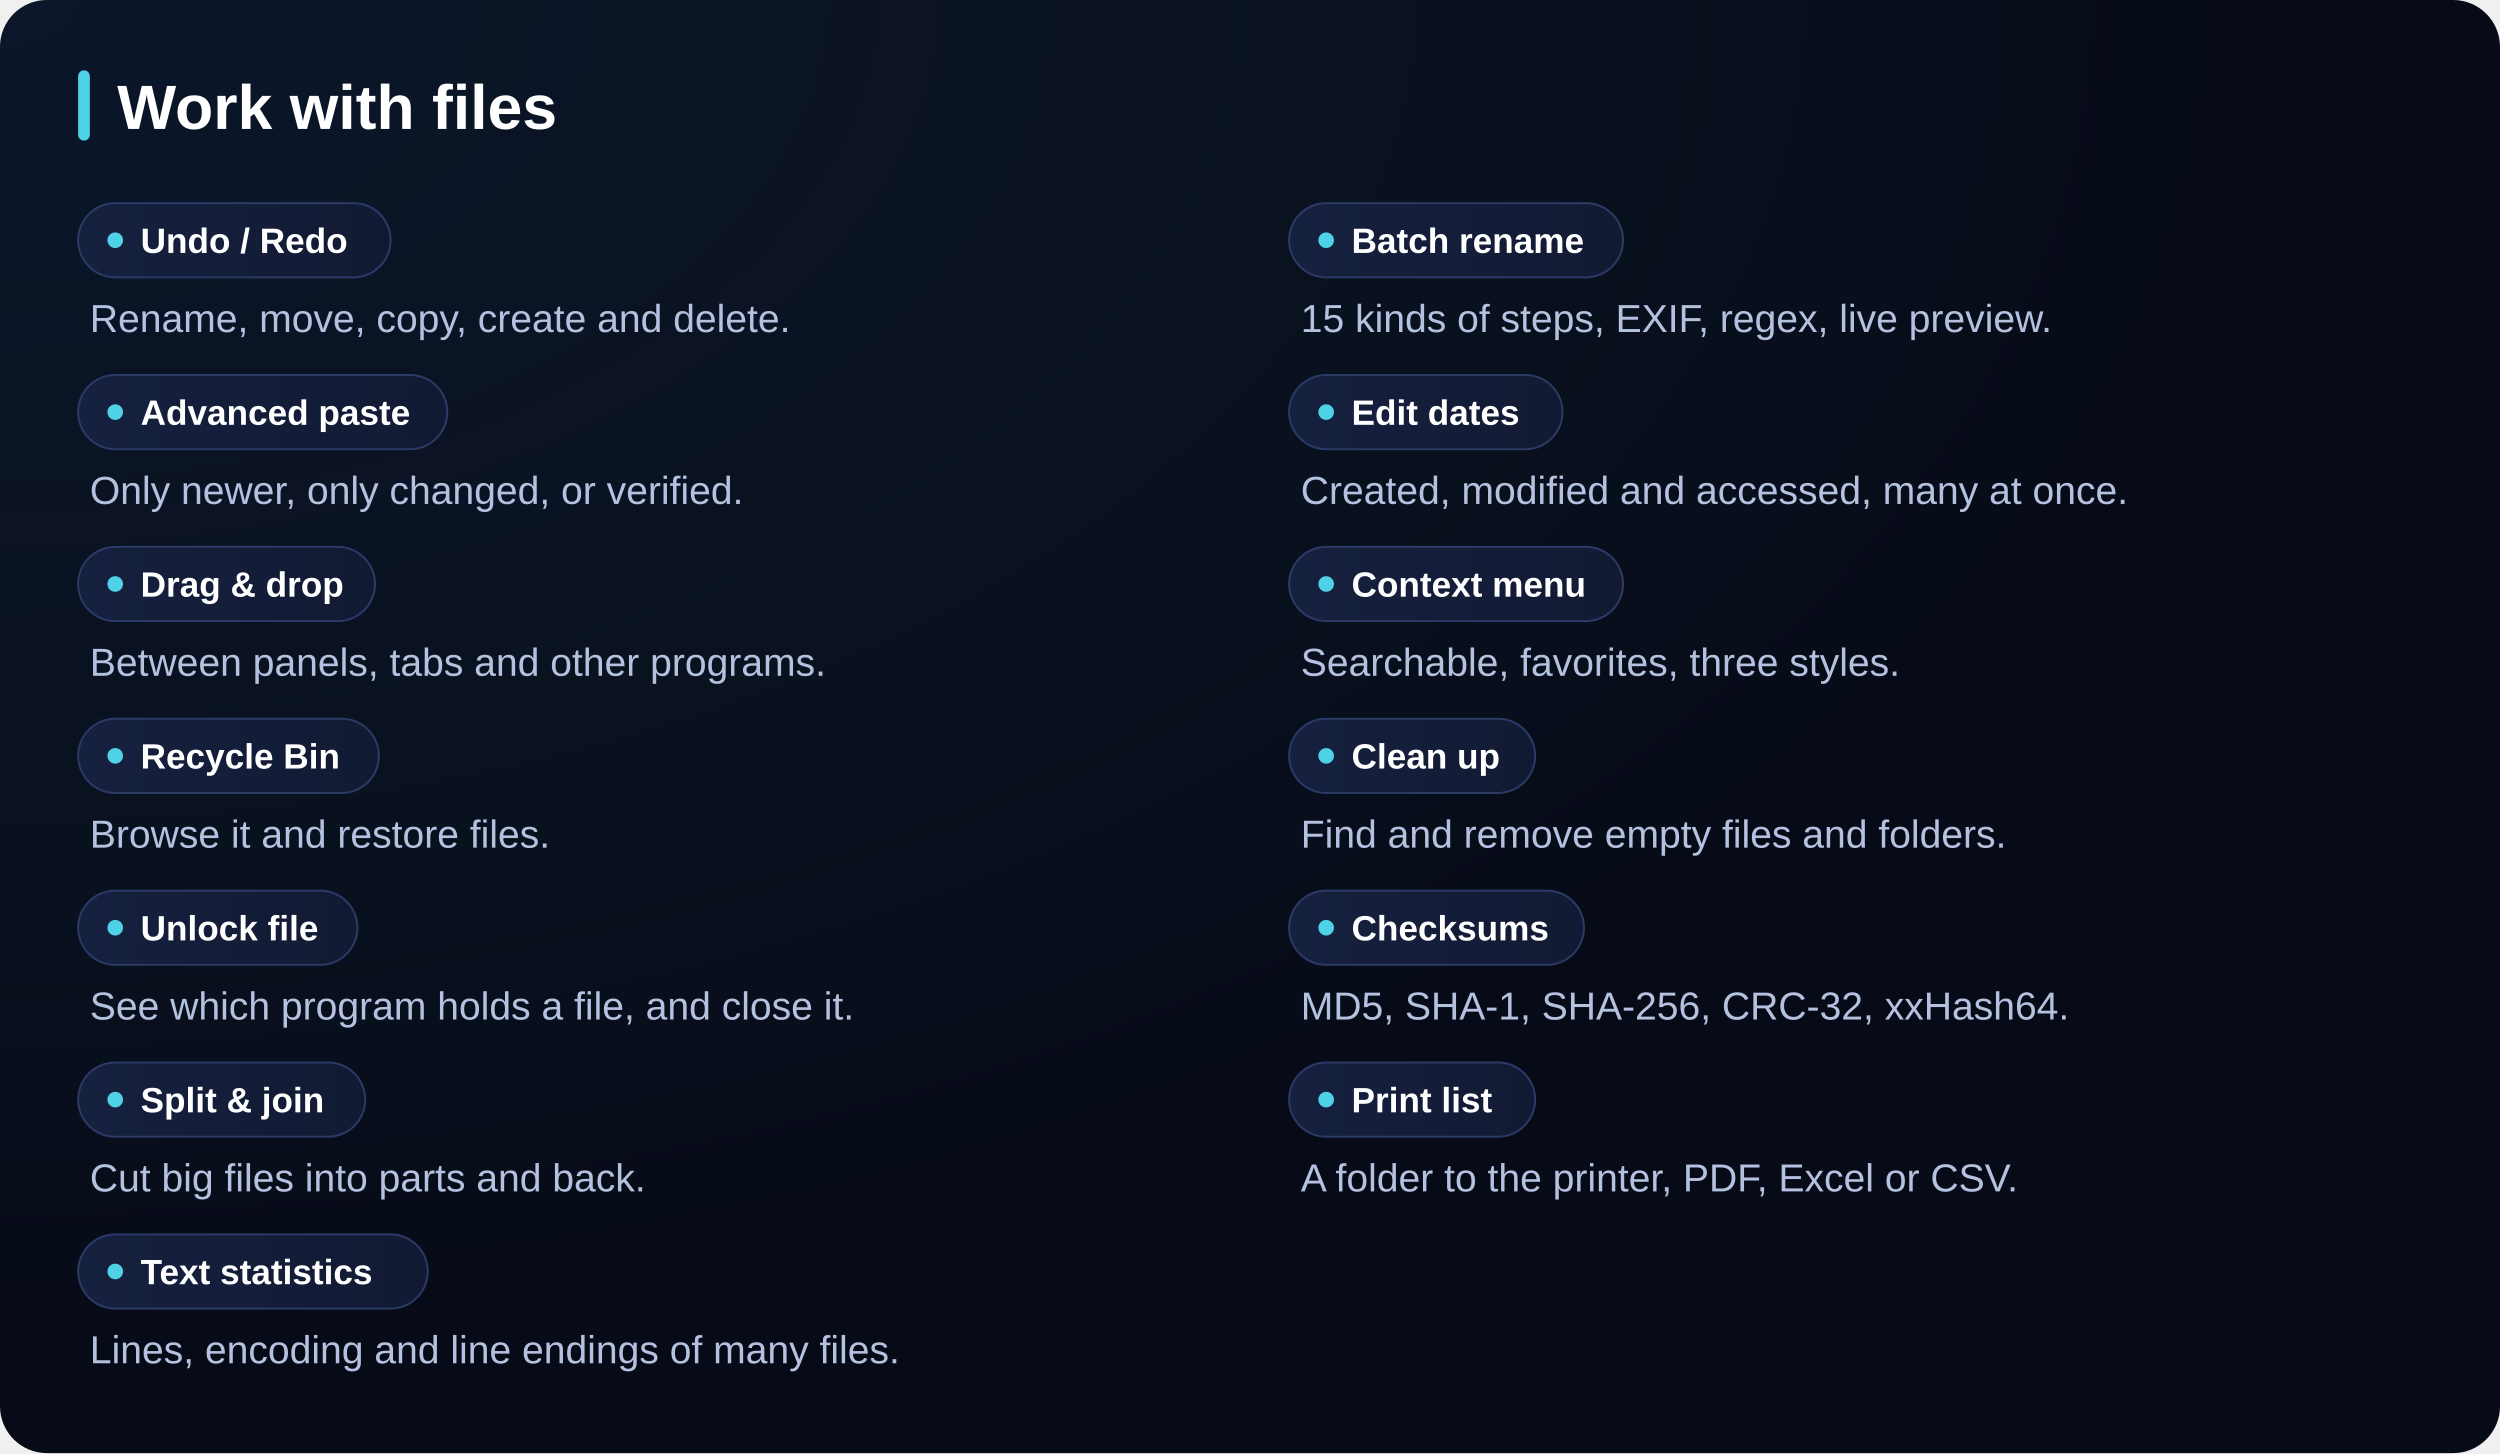
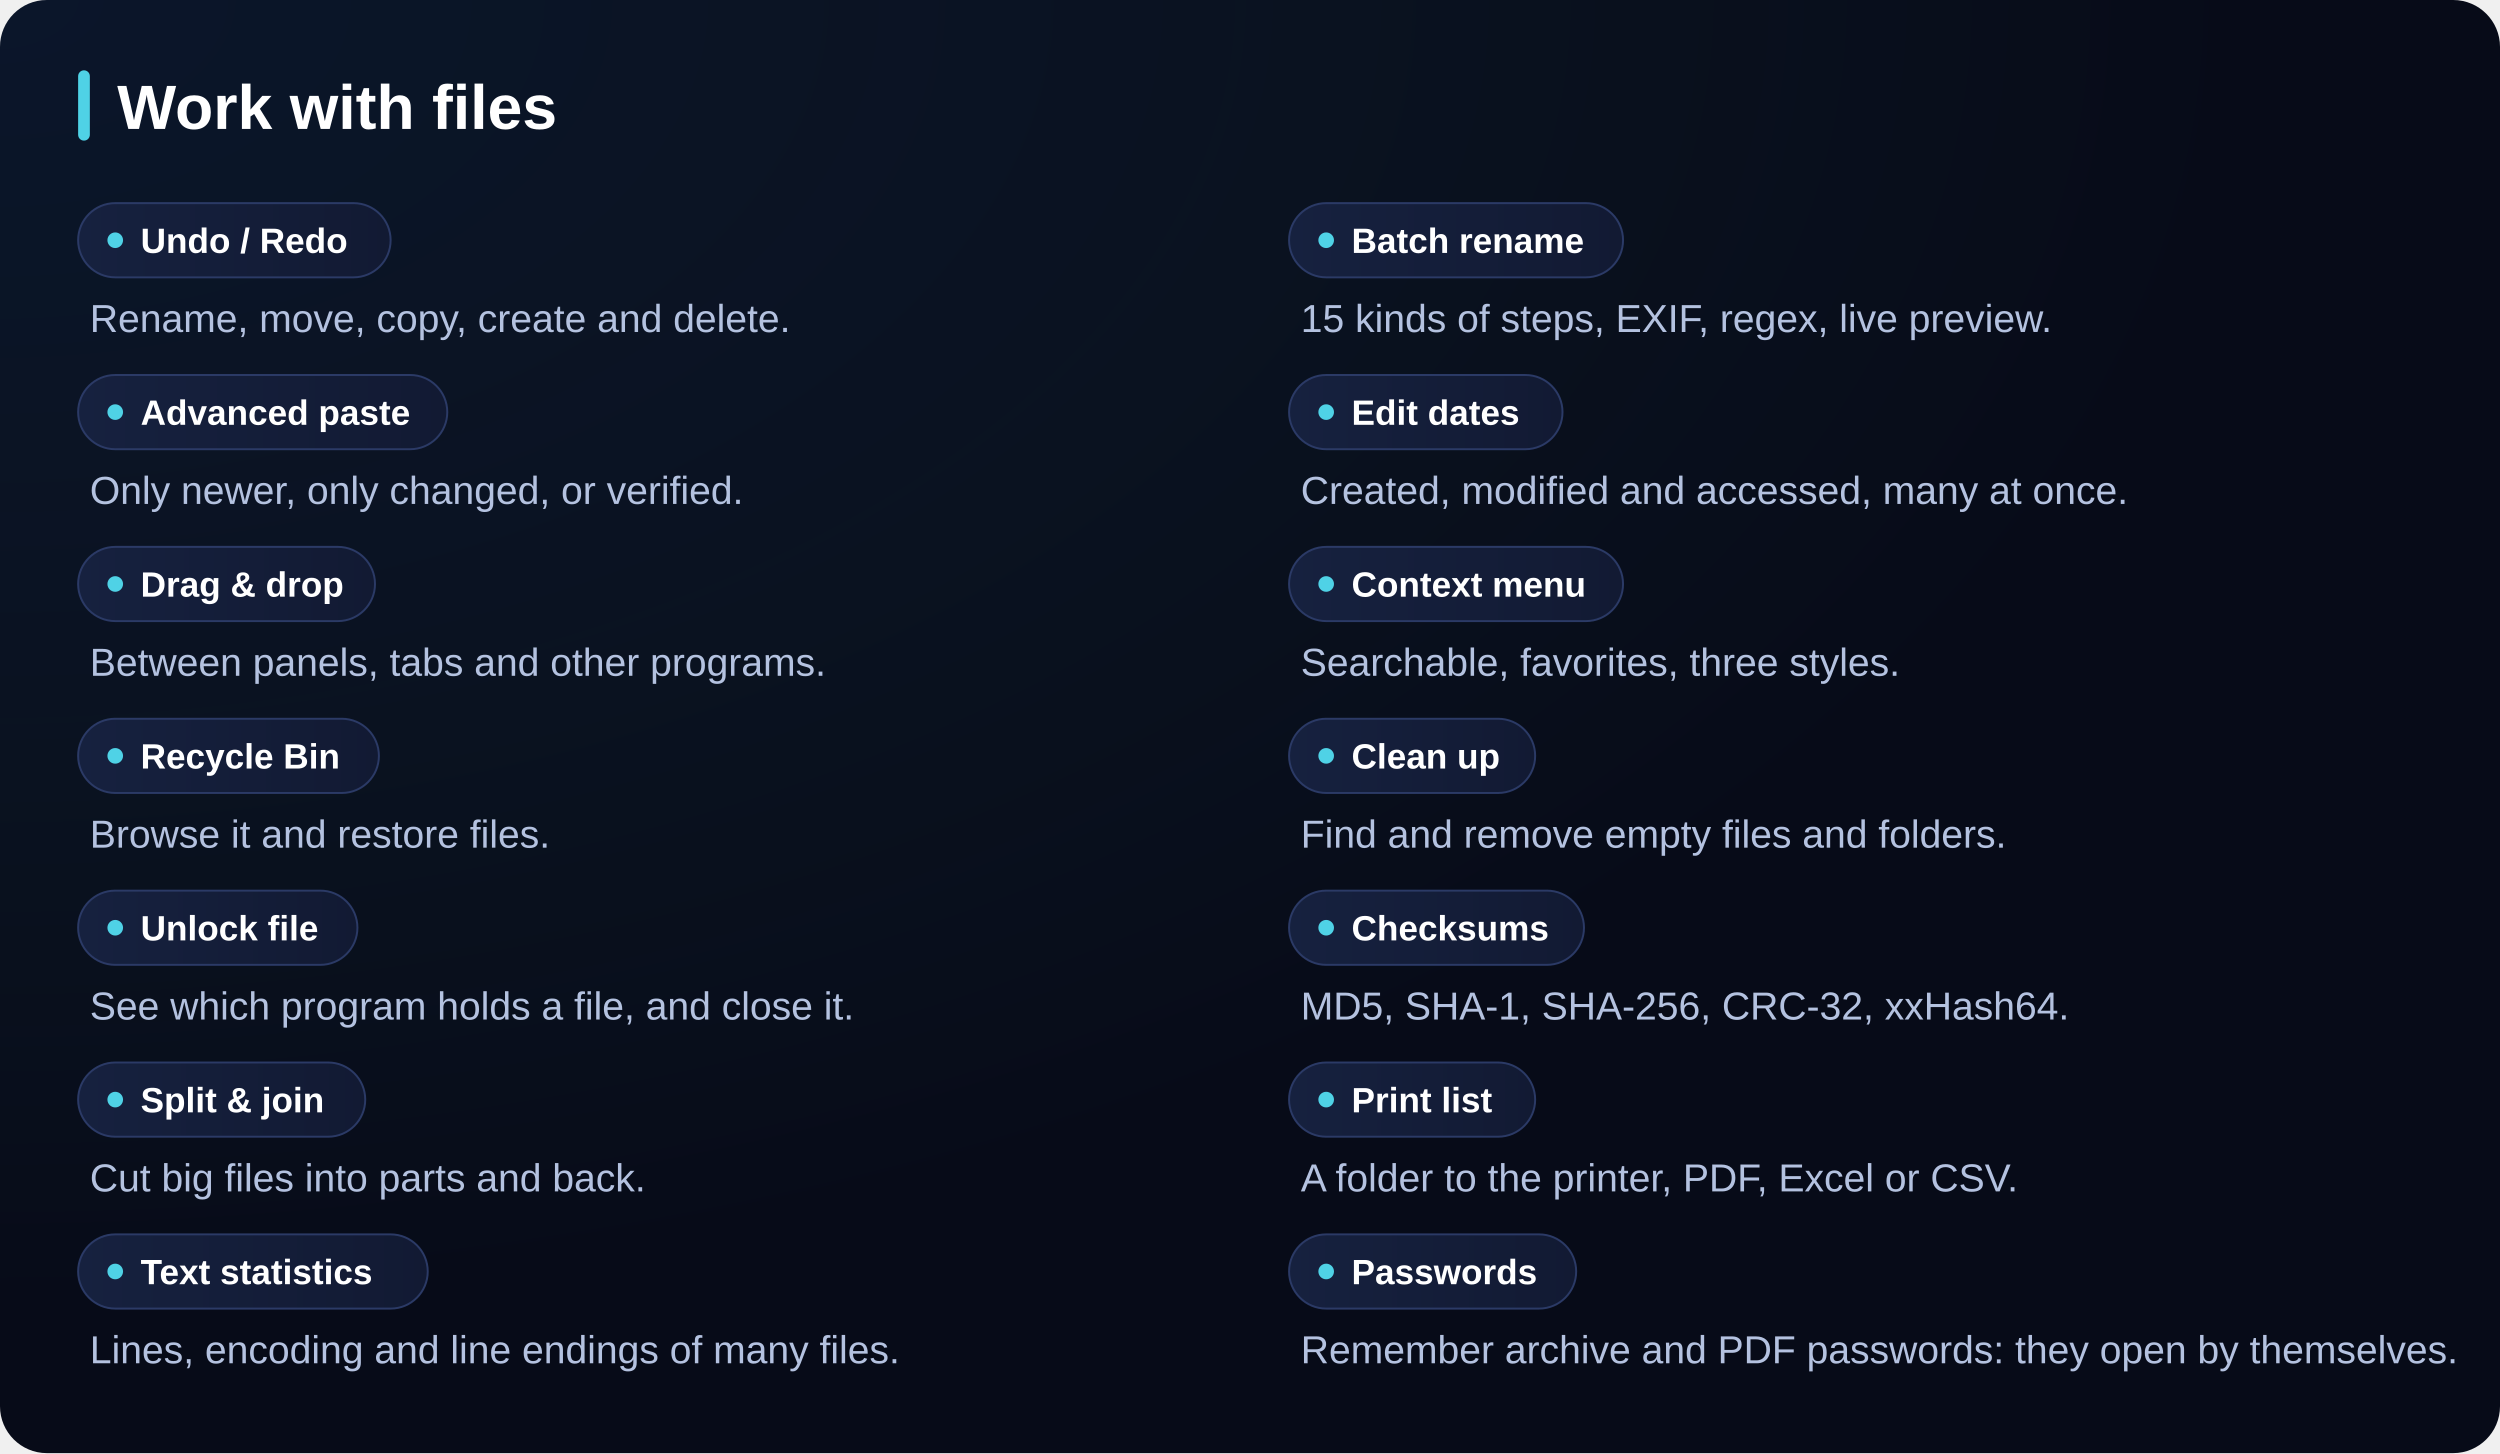
<svg xmlns="http://www.w3.org/2000/svg" viewBox="0 0 1280 744" width="1280" height="744" font-family="'Segoe UI Variable Display','Segoe UI',system-ui,-apple-system,'Helvetica Neue',Arial,sans-serif">
  <defs>
    <radialGradient id="g" cx="0" cy="0" r="0.9">
      <stop offset="0" stop-color="#2f74cc" stop-opacity="0.10" />
      <stop offset="1" stop-color="#4fd2e6" stop-opacity="0" />
    </radialGradient>
    <linearGradient id="chip" x1="0" y1="0" x2="1" y2="0">
      <stop offset="0" stop-color="#16213f" />
      <stop offset="1" stop-color="#121a33" />
    </linearGradient>
  </defs>
  <rect width="1280" height="744" rx="24" fill="#070b18" />
  <rect width="1280" height="744" rx="24" fill="url(#g)" />
  <rect x="40" y="36" width="6" height="36" rx="3" fill="#4fd2e6" />
  <text x="60" y="66" font-size="32" font-weight="700" fill="#ffffff">Work with files</text>
  <rect x="40.0" y="104" width="160" height="38" rx="19" fill="url(#chip)" stroke="#2b3a66" />
  <circle cx="59.0" cy="123" r="4" fill="#4fd2e6" />
  <text x="72.0" y="129.5" font-size="18" font-weight="700" fill="#ffffff">Undo / Redo</text>
  <text x="46.0" y="170" font-size="20" fill="#b4c2e0">Rename, move, copy, create and delete.</text>
  <rect x="660.0" y="104" width="171" height="38" rx="19" fill="url(#chip)" stroke="#2b3a66" />
  <circle cx="679.0" cy="123" r="4" fill="#4fd2e6" />
  <text x="692.0" y="129.5" font-size="18" font-weight="700" fill="#ffffff">Batch rename</text>
  <text x="666.0" y="170" font-size="20" fill="#b4c2e0">15 kinds of steps, EXIF, regex, live preview.</text>
  <rect x="40.0" y="192" width="189" height="38" rx="19" fill="url(#chip)" stroke="#2b3a66" />
  <circle cx="59.0" cy="211" r="4" fill="#4fd2e6" />
  <text x="72.0" y="217.5" font-size="18" font-weight="700" fill="#ffffff">Advanced paste</text>
  <text x="46.0" y="258" font-size="20" fill="#b4c2e0">Only newer, only changed, or verified.</text>
  <rect x="660.0" y="192" width="140" height="38" rx="19" fill="url(#chip)" stroke="#2b3a66" />
  <circle cx="679.0" cy="211" r="4" fill="#4fd2e6" />
  <text x="692.0" y="217.5" font-size="18" font-weight="700" fill="#ffffff">Edit dates</text>
  <text x="666.0" y="258" font-size="20" fill="#b4c2e0">Created, modified and accessed, many at once.</text>
  <rect x="40.0" y="280" width="152" height="38" rx="19" fill="url(#chip)" stroke="#2b3a66" />
  <circle cx="59.0" cy="299" r="4" fill="#4fd2e6" />
  <text x="72.0" y="305.5" font-size="18" font-weight="700" fill="#ffffff">Drag &amp; drop</text>
  <text x="46.0" y="346" font-size="20" fill="#b4c2e0">Between panels, tabs and other programs.</text>
  <rect x="660.0" y="280" width="171" height="38" rx="19" fill="url(#chip)" stroke="#2b3a66" />
  <circle cx="679.0" cy="299" r="4" fill="#4fd2e6" />
  <text x="692.0" y="305.5" font-size="18" font-weight="700" fill="#ffffff">Context menu</text>
  <text x="666.0" y="346" font-size="20" fill="#b4c2e0">Searchable, favorites, three styles.</text>
  <rect x="40.0" y="368" width="154" height="38" rx="19" fill="url(#chip)" stroke="#2b3a66" />
  <circle cx="59.0" cy="387" r="4" fill="#4fd2e6" />
  <text x="72.0" y="393.5" font-size="18" font-weight="700" fill="#ffffff">Recycle Bin</text>
  <text x="46.0" y="434" font-size="20" fill="#b4c2e0">Browse it and restore files.</text>
  <rect x="660.0" y="368" width="126" height="38" rx="19" fill="url(#chip)" stroke="#2b3a66" />
  <circle cx="679.0" cy="387" r="4" fill="#4fd2e6" />
  <text x="692.0" y="393.5" font-size="18" font-weight="700" fill="#ffffff">Clean up</text>
  <text x="666.0" y="434" font-size="20" fill="#b4c2e0">Find and remove empty files and folders.</text>
  <rect x="40.0" y="456" width="143" height="38" rx="19" fill="url(#chip)" stroke="#2b3a66" />
  <circle cx="59.0" cy="475" r="4" fill="#4fd2e6" />
  <text x="72.0" y="481.5" font-size="18" font-weight="700" fill="#ffffff">Unlock file</text>
  <text x="46.0" y="522" font-size="20" fill="#b4c2e0">See which program holds a file, and close it.</text>
  <rect x="660.0" y="456" width="151" height="38" rx="19" fill="url(#chip)" stroke="#2b3a66" />
  <circle cx="679.0" cy="475" r="4" fill="#4fd2e6" />
  <text x="692.0" y="481.5" font-size="18" font-weight="700" fill="#ffffff">Checksums</text>
  <text x="666.0" y="522" font-size="20" fill="#b4c2e0">MD5, SHA-1, SHA-256, CRC-32, xxHash64.</text>
  <rect x="40.0" y="544" width="147" height="38" rx="19" fill="url(#chip)" stroke="#2b3a66" />
  <circle cx="59.0" cy="563" r="4" fill="#4fd2e6" />
  <text x="72.0" y="569.5" font-size="18" font-weight="700" fill="#ffffff">Split &amp; join</text>
  <text x="46.0" y="610" font-size="20" fill="#b4c2e0">Cut big files into parts and back.</text>
  <rect x="660.0" y="544" width="126" height="38" rx="19" fill="url(#chip)" stroke="#2b3a66" />
  <circle cx="679.0" cy="563" r="4" fill="#4fd2e6" />
  <text x="692.0" y="569.5" font-size="18" font-weight="700" fill="#ffffff">Print list</text>
  <text x="666.0" y="610" font-size="20" fill="#b4c2e0">A folder to the printer, PDF, Excel or CSV.</text>
  <rect x="40.0" y="632" width="179" height="38" rx="19" fill="url(#chip)" stroke="#2b3a66" />
  <circle cx="59.0" cy="651" r="4" fill="#4fd2e6" />
  <text x="72.0" y="657.5" font-size="18" font-weight="700" fill="#ffffff">Text statistics</text>
  <text x="46.0" y="698" font-size="20" fill="#b4c2e0">Lines, encoding and line endings of many files.</text>
+   <rect x="660.0" y="632" width="147" height="38" rx="19" fill="url(#chip)" stroke="#2b3a66" />
+   <circle cx="679.0" cy="651" r="4" fill="#4fd2e6" />
+   <text x="692.0" y="657.5" font-size="18" font-weight="700" fill="#ffffff">Passwords</text>
+   <text x="666.0" y="698" font-size="20" fill="#b4c2e0">Remember archive and PDF passwords: they open by themselves.</text>
</svg>
